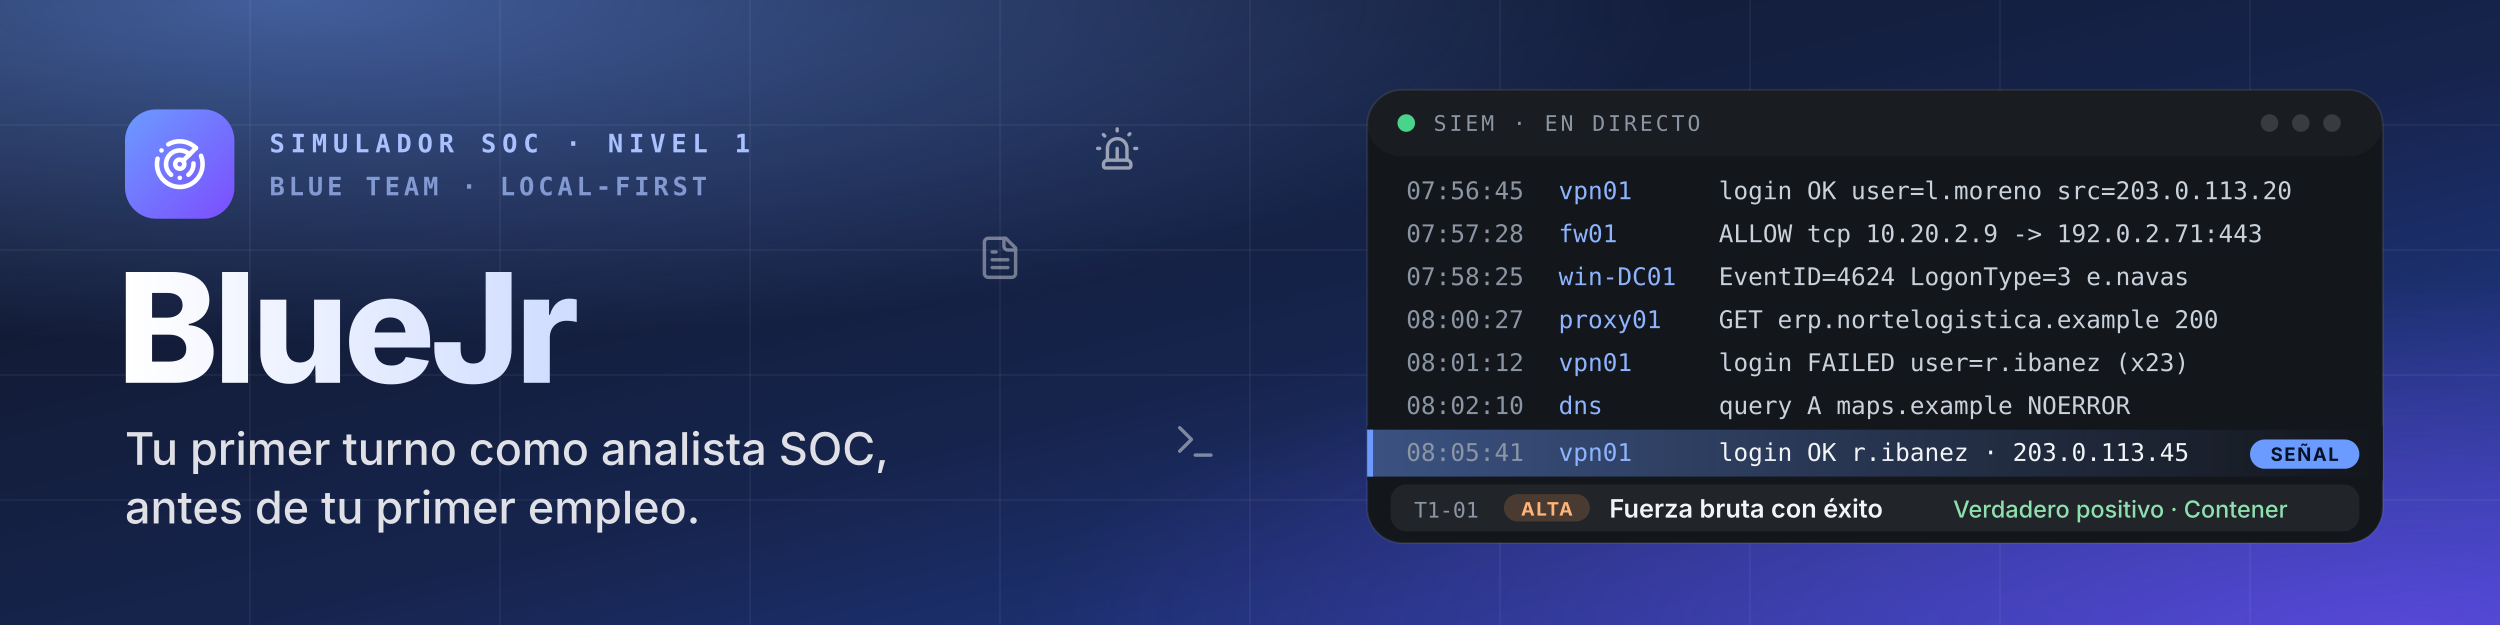
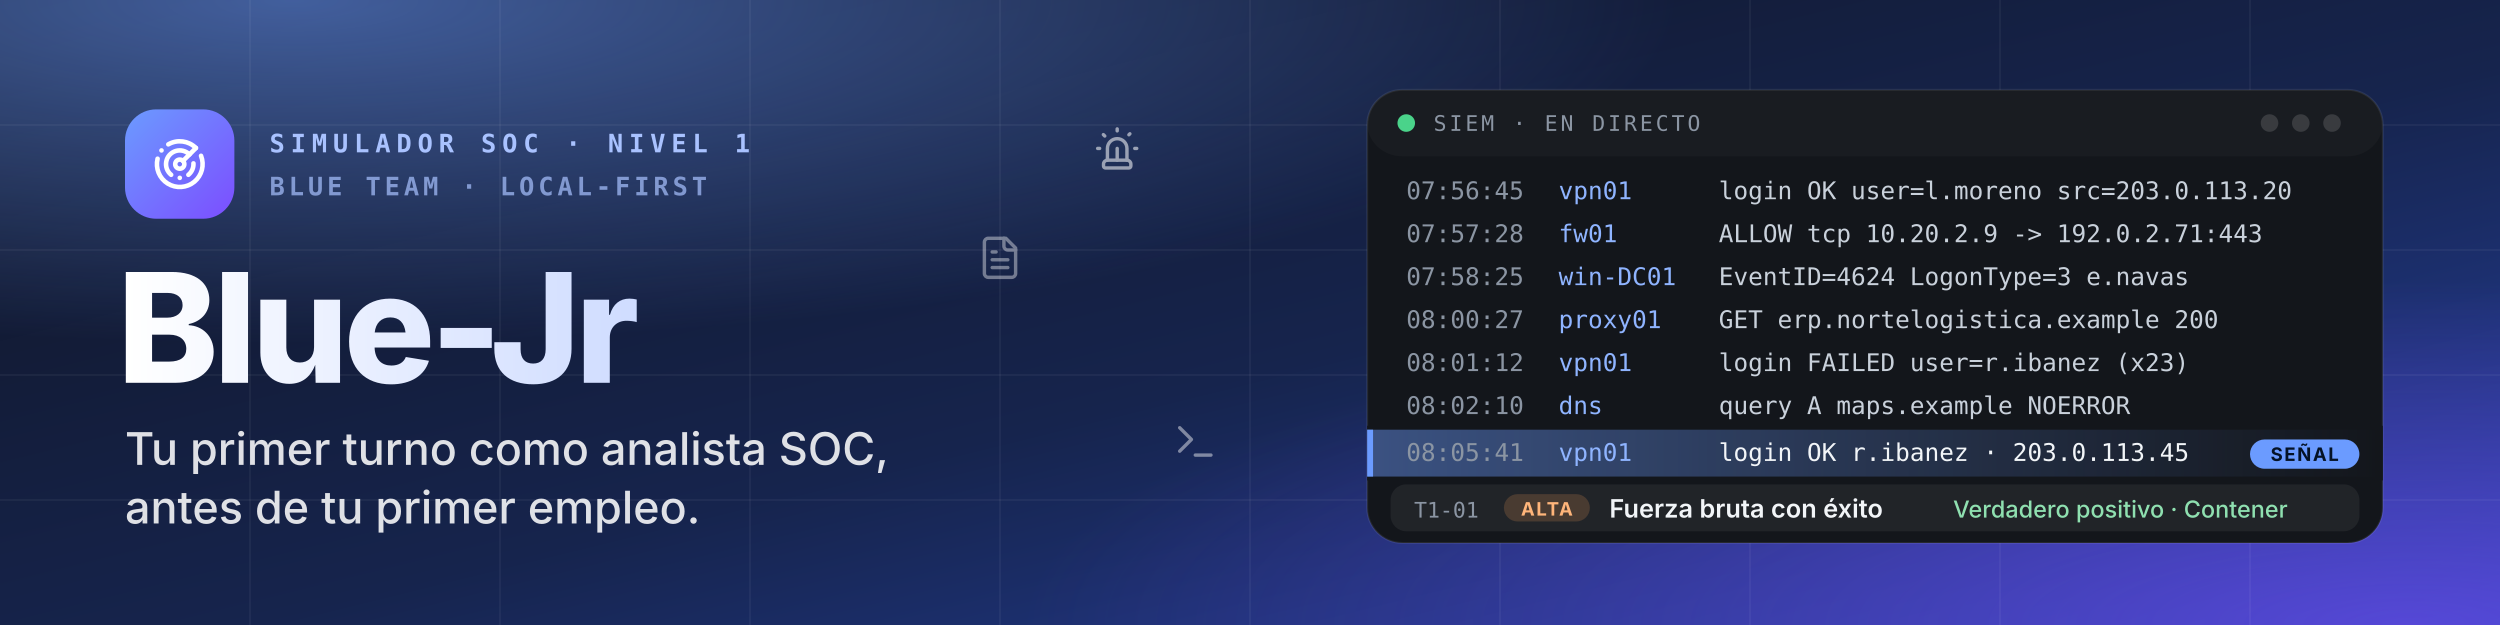
<svg xmlns="http://www.w3.org/2000/svg" width="1280" height="320" viewBox="0 0 1280 320" role="img" aria-labelledby="t d">
  <defs>
    <linearGradient id="bg" x1="0" y1="0" x2="1" y2="1">
      <stop offset="0" stop-color="#0f1320" />
      <stop offset=".55" stop-color="#16244d" />
      <stop offset="1" stop-color="#2643a8" />
    </linearGradient>
    <radialGradient id="glowA" cx="12%" cy="0%" r="55%">
      <stop offset="0" stop-color="#6b9bff" stop-opacity=".55" />
      <stop offset="1" stop-color="#6b9bff" stop-opacity="0" />
    </radialGradient>
    <radialGradient id="glowB" cx="96%" cy="100%" r="55%">
      <stop offset="0" stop-color="#7c4dff" stop-opacity=".55" />
      <stop offset="1" stop-color="#7c4dff" stop-opacity="0" />
    </radialGradient>
    <linearGradient id="mark" x1="0" y1="0" x2="1" y2="1">
      <stop offset="0" stop-color="#6b9bff" />
      <stop offset="1" stop-color="#7c4dff" />
    </linearGradient>
    <linearGradient id="title" x1="0" y1="0" x2="1" y2="0">
      <stop offset="0" stop-color="#ffffff" />
      <stop offset="1" stop-color="#cfdcff" />
    </linearGradient>
    <linearGradient id="senal" x1="0" y1="0" x2="1" y2="0">
      <stop offset="0" stop-color="#6b9bff" stop-opacity=".45" />
      <stop offset="1" stop-color="#6b9bff" stop-opacity="0" />
    </linearGradient>
    <clipPath id="frame">
      <rect width="1280" height="320" />
    </clipPath>
    <clipPath id="consola">
      <rect x="0" y="40" width="500" height="160" />
    </clipPath>
  </defs>
  <style>
    .ico { fill: none; stroke: #fff; stroke-width: 2; stroke-linecap: round; stroke-linejoin: round; }
    .t1 { font: 800 78px 'Outfit','Segoe UI Variable Display','SF Pro Display',-apple-system,'Segoe UI',system-ui,sans-serif; letter-spacing: -2.5px; }
    .t2 { font: 500 23px 'Outfit','Segoe UI Variable Text','SF Pro Text',-apple-system,'Segoe UI',system-ui,sans-serif; fill: rgba(255,255,255,.86); }
    .t3 { font: 700 13px ui-monospace,'SF Mono','Cascadia Code',Consolas,monospace; letter-spacing: 3px; fill: #a9c2ff; }
    .m { font: 500 12.5px ui-monospace,'SF Mono','Cascadia Code',Consolas,monospace; fill: #c9d1db; }
    .mt { fill: #8b95a3; }
    .ms { fill: #8fb4ff; }
    .tk { font: 600 13px 'Outfit','Segoe UI Variable Text',-apple-system,'Segoe UI',system-ui,sans-serif; fill: #f2f5f8; }
    .tkd { font: 500 12px 'Outfit','Segoe UI Variable Text',-apple-system,'Segoe UI',system-ui,sans-serif; fill: #8fe0b0; }
    .chip { font: 700 9.5px 'Outfit',-apple-system,'Segoe UI',system-ui,sans-serif; letter-spacing: .8px; fill: #041226; }

    /* Las líneas suben de una en una, como un tail -f */
    .rodillo { animation: subir 12s steps(1) infinite; }
    @keyframes subir {
      0% { transform: translateY(0) } 14% { transform: translateY(-22px) } 28% { transform: translateY(-44px) } 42% { transform: translateY(-66px) }
      57% { transform: translateY(-88px) } 71% { transform: translateY(-110px) } 85% { transform: translateY(-132px) } 100% { transform: translateY(0) }
    }
    .vivo { animation: latido 1.8s ease-out infinite; transform-box: fill-box; transform-origin: center; }
    @keyframes latido { 0% { opacity: 1 } 70% { opacity: .35 } 100% { opacity: 1 } }
    /* El ticket aparece tras la señal y se queda */
    .ticket { animation: ticket 6s cubic-bezier(.23,1,.32,1) infinite; }
    @keyframes ticket { 0%, 30% { opacity: 0; transform: translateY(10px) } 42%, 92% { opacity: 1; transform: translateY(0) } 100% { opacity: 0; transform: translateY(0) } }
    .brillo { animation: brillo 6s ease-in-out infinite; }
    @keyframes brillo { 0%, 20% { opacity: .25 } 32%, 90% { opacity: 1 } 100% { opacity: .25 } }
    .flota { animation: flota 7s ease-in-out infinite; transform-box: fill-box; }
    .flota.b { animation-duration: 9s; animation-delay: -2s }
    .flota.c { animation-duration: 8s; animation-delay: -4s }
    @keyframes flota { 0%, 100% { transform: translateY(0) } 50% { transform: translateY(-8px) } }
    @media (prefers-reduced-motion: reduce) { .rodillo, .vivo, .ticket, .brillo, .flota { animation: none } .ticket { opacity: 1 } }
  </style>
  <g clip-path="url(#frame)">
    <rect width="1280" height="320" fill="url(#bg)" />
    <rect width="1280" height="320" fill="url(#glowA)" />
    <rect width="1280" height="320" fill="url(#glowB)" />
    <g stroke="#ffffff" stroke-opacity=".045">
      <path d="M0 64H1280M0 128H1280M0 192H1280M0 256H1280" />
      <path d="M128 0V320M256 0V320M384 0V320M512 0V320M640 0V320M768 0V320M896 0V320M1024 0V320M1152 0V320" />
    </g>
    <g transform="translate(64 56)">
      <rect width="56" height="56" rx="16" fill="url(#mark)" />
      <g transform="translate(14 14) scale(1.17)" class="ico">
        <path d="M19.07 4.93A10 10 0 0 0 6.99 3.34" />
        <path d="M4 6h.01" />
        <path d="M2.29 9.62A10 10 0 1 0 21.31 8.35" />
        <path d="M16.24 7.76A6 6 0 1 0 8.23 16.67" />
        <path d="M12 18h.01" />
        <path d="M17.99 11.66A6 6 0 0 1 15.77 16.67" />
        <path d="m13.41 10.59 5.66-5.66" />
        <circle cx="12" cy="12" r="2" />
      </g>
      <text x="74" y="22" class="t3">SIMULADOR SOC · NIVEL 1</text>
      <text x="74" y="44" class="t3" fill-opacity=".7" style="letter-spacing:2px">BLUE TEAM · LOCAL-FIRST</text>
    </g>
-     <text x="60" y="196" class="t1" fill="url(#title)">BlueJr</text>
+     <text x="60" y="196" class="t1" fill="url(#title)">Blue-Jr</text>
    <text x="64" y="238" class="t2">Tu primer turno como analista SOC,</text>
    <text x="64" y="268" class="t2">antes de tu primer empleo.</text>
    <g transform="translate(700 46)">
      <rect width="520" height="232" rx="18" fill="#13161b" stroke="#ffffff" stroke-opacity=".08" />
      <rect x="0" y="0" width="520" height="34" rx="18" fill="#ffffff" fill-opacity=".03" />
      <circle cx="20" cy="17" r="4.5" fill="#4ad38a" class="vivo" />
      <text x="34" y="21" class="m mt" style="font-size:11px;letter-spacing:1.5px">SIEM · EN DIRECTO</text>
      <circle cx="478" cy="17" r="4.5" fill="#ffffff" fill-opacity=".14" />
      <circle cx="494" cy="17" r="4.5" fill="#ffffff" fill-opacity=".14" />
      <circle cx="462" cy="17" r="4.5" fill="#ffffff" fill-opacity=".14" />
      <g clip-path="url(#consola)" transform="translate(10 0)">
        <g class="rodillo">
          <text class="m" x="10" y="56">
            <tspan class="mt">07:56:45</tspan>
            <tspan class="ms" x="88">vpn01</tspan>
            <tspan x="170">login OK user=l.moreno src=203.0.113.20</tspan>
          </text>
          <text class="m" x="10" y="78">
            <tspan class="mt">07:57:28</tspan>
            <tspan class="ms" x="88">fw01</tspan>
            <tspan x="170">ALLOW tcp 10.20.2.9 -&gt; 192.0.2.71:443</tspan>
          </text>
          <text class="m" x="10" y="100">
            <tspan class="mt">07:58:25</tspan>
            <tspan class="ms" x="88">win-DC01</tspan>
            <tspan x="170">EventID=4624 LogonType=3 e.navas</tspan>
          </text>
          <text class="m" x="10" y="122">
            <tspan class="mt">08:00:27</tspan>
            <tspan class="ms" x="88">proxy01</tspan>
            <tspan x="170">GET erp.nortelogistica.example 200</tspan>
          </text>
          <text class="m" x="10" y="144">
            <tspan class="mt">08:01:12</tspan>
            <tspan class="ms" x="88">vpn01</tspan>
            <tspan x="170">login FAILED user=r.ibanez (x23)</tspan>
          </text>
          <text class="m" x="10" y="166">
            <tspan class="mt">08:02:10</tspan>
            <tspan class="ms" x="88">dns</tspan>
            <tspan x="170">query A maps.example NOERROR</tspan>
          </text>
          <text class="m" x="10" y="188">
            <tspan class="mt">08:03:00</tspan>
            <tspan class="ms" x="88">mail</tspan>
            <tspan x="170">delivered spf=pass dkim=pass</tspan>
          </text>
          <text class="m" x="10" y="210">
            <tspan class="mt">08:04:51</tspan>
            <tspan class="ms" x="88">edr</tspan>
            <tspan x="170">process=OUTLOOK.EXE verdict=clean</tspan>
          </text>
          <text class="m" x="10" y="232">
            <tspan class="mt">08:05:20</tspan>
            <tspan class="ms" x="88">fw01</tspan>
            <tspan x="170">ALLOW tcp 10.20.3.33 -&gt; 192.0.2.33:443</tspan>
          </text>
          <text class="m" x="10" y="254">
            <tspan class="mt">08:05:33</tspan>
            <tspan class="ms" x="88">win-FS01</tspan>
            <tspan x="170">EventID=4634 LogonType=3 h.diaz</tspan>
          </text>
          <text class="m" x="10" y="276">
            <tspan class="mt">08:05:39</tspan>
            <tspan class="ms" x="88">proxy01</tspan>
            <tspan x="170">GET teams.office.example 200</tspan>
          </text>
          <text class="m" x="10" y="298">
            <tspan class="mt">08:05:40</tspan>
            <tspan class="ms" x="88">dns</tspan>
            <tspan x="170">query A intranet NOERROR</tspan>
          </text>
          <text class="m" x="10" y="320">
            <tspan class="mt">08:05:41</tspan>
            <tspan class="ms" x="88">edr</tspan>
            <tspan x="170">process=Teams.exe verdict=clean</tspan>
          </text>
        </g>
      </g>
      <g class="brillo">
        <rect x="0" y="172" width="520" height="28" fill="#13161b" />
        <rect x="0" y="174" width="520" height="24" fill="url(#senal)" />
        <rect x="0" y="174" width="3" height="24" fill="#6b9bff" />
        <text class="m" x="20" y="190" style="fill:#f2f5f8">
          <tspan class="mt">08:05:41</tspan>
          <tspan class="ms" x="98">vpn01</tspan>
          <tspan x="180">login OK r.ibanez · 203.0.113.45</tspan>
        </text>
        <rect x="452" y="179" width="56" height="15" rx="7.5" fill="#6b9bff" />
        <text x="480" y="190" class="chip" text-anchor="middle">SEÑAL</text>
      </g>
      <g class="ticket">
        <rect x="12" y="202" width="496" height="24" rx="8" fill="#ffffff" fill-opacity=".06" />
        <text x="24" y="219" class="m mt" style="font-size:11px">T1-01</text>
        <rect x="70" y="207" width="44" height="14" rx="7" fill="#ffa25a" fill-opacity=".18" />
        <text x="92" y="218" class="chip" text-anchor="middle" style="fill:#ffb57a">ALTA</text>
        <text x="124" y="219" class="tk">Fuerza bruta con éxito</text>
        <text x="300" y="219" class="tkd">Verdadero positivo · Contener</text>
      </g>
    </g>
    <g transform="translate(560 64)" opacity=".55">
      <g class="flota">
        <g class="ico" style="stroke-width:1.75">
          <path d="M7 18v-6a5 5 0 1 1 10 0v6" />
          <path d="M5 21a1 1 0 0 0 1 1h12a1 1 0 0 0 1-1v-1a2 2 0 0 0-2-2H7a2 2 0 0 0-2 2z" />
          <path d="M21 12h1" />
          <path d="M18.5 4.5 18 5" />
          <path d="M2 12h1" />
          <path d="M12 2v1" />
          <path d="m4.929 4.929.707.707" />
          <path d="M12 12v6" />
        </g>
      </g>
    </g>
    <g transform="translate(600 214)" opacity=".45">
      <g class="flota b">
        <g class="ico" style="stroke-width:1.75">
          <polyline points="4 17 10 11 4 5" />
          <line x1="12" x2="20" y1="19" y2="19" />
        </g>
      </g>
    </g>
    <g transform="translate(500 120)" opacity=".4">
      <g class="flota c">
        <g class="ico" style="stroke-width:1.75">
          <path d="M15 2H6a2 2 0 0 0-2 2v16a2 2 0 0 0 2 2h12a2 2 0 0 0 2-2V7Z" />
          <path d="M14 2v4a2 2 0 0 0 2 2h4" />
          <path d="M10 9H8" />
          <path d="M16 13H8" />
          <path d="M16 17H8" />
        </g>
      </g>
    </g>
  </g>
</svg>
